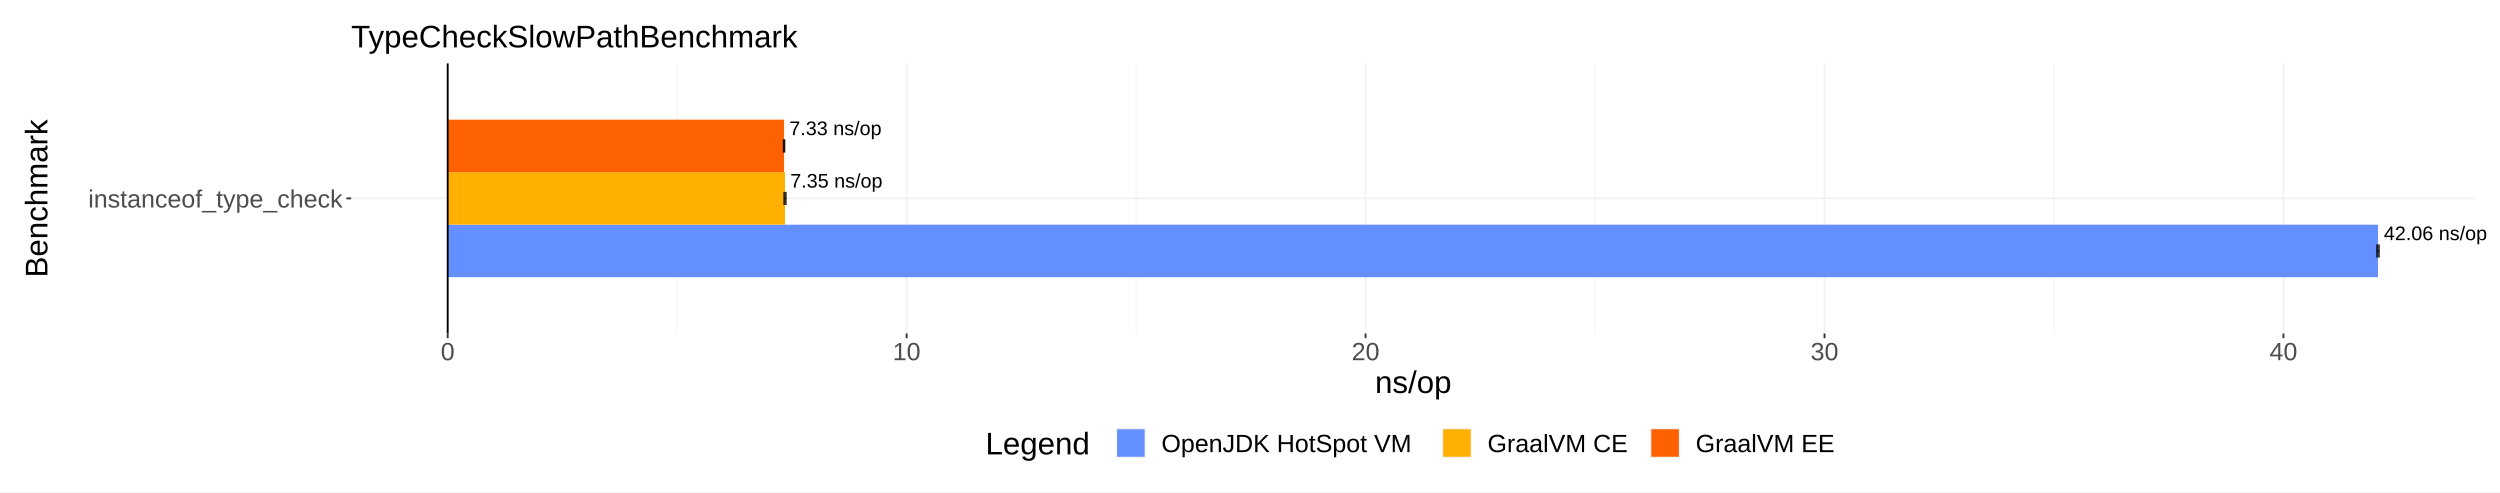
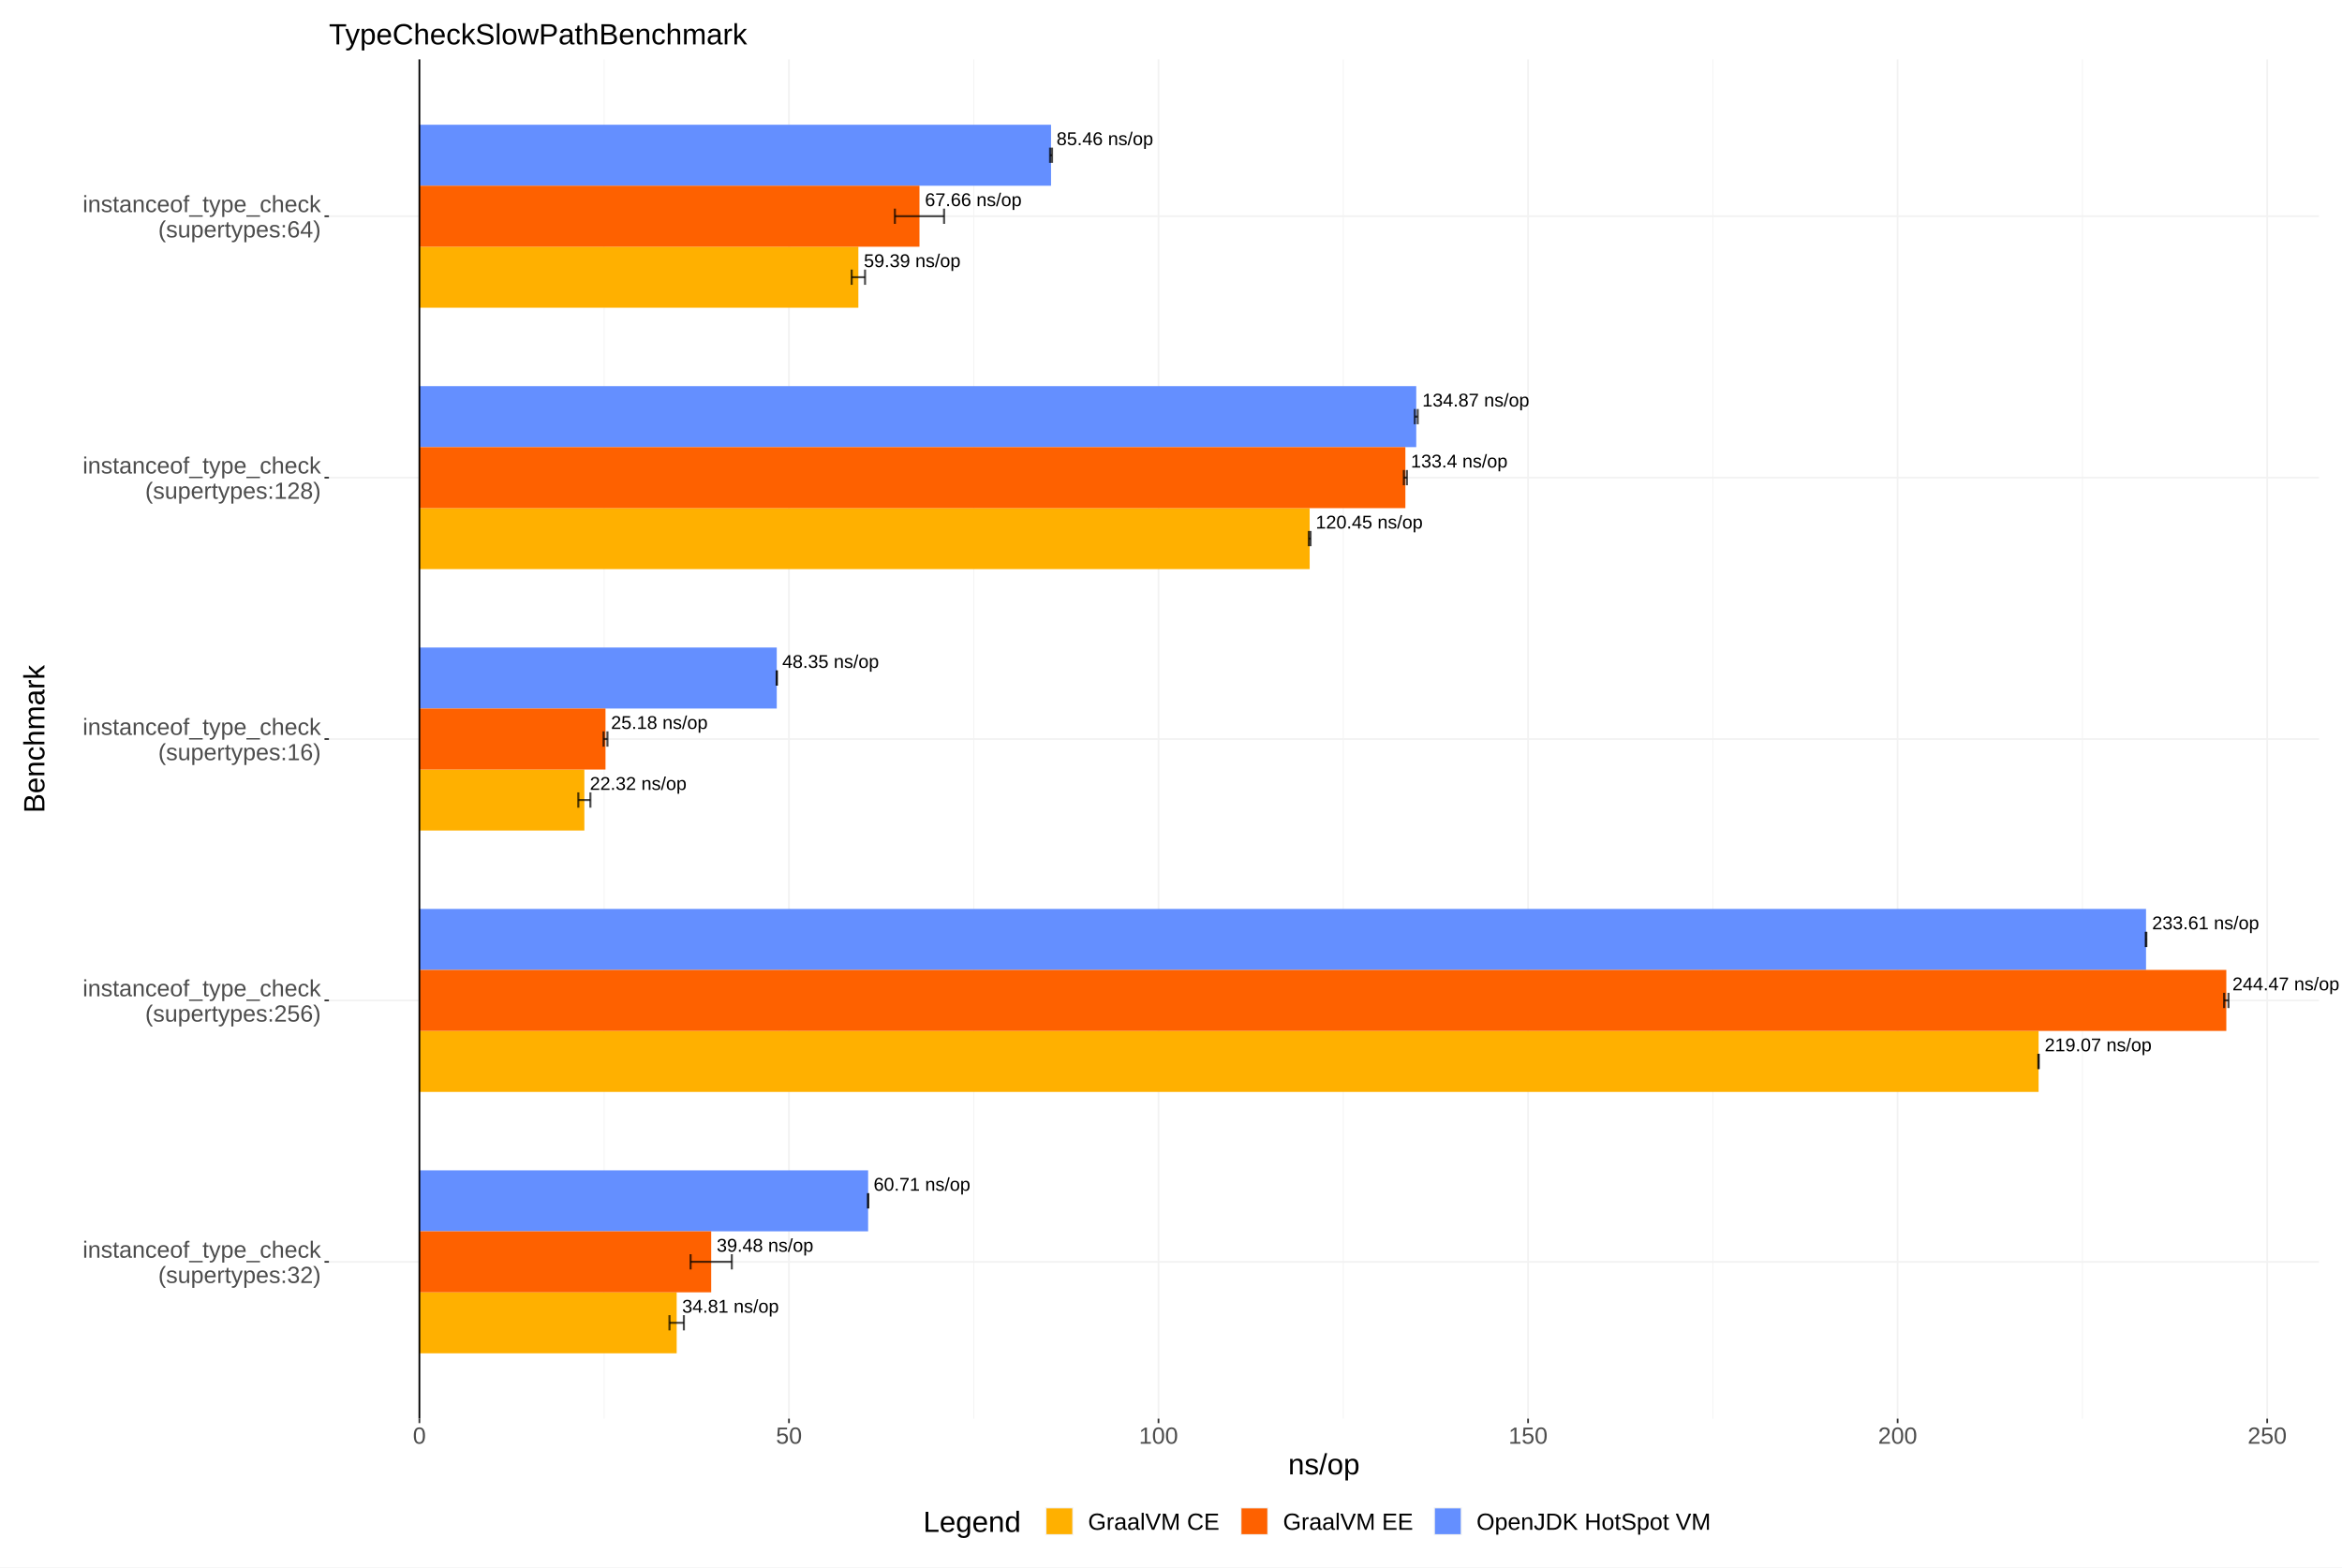
- <svg xmlns="http://www.w3.org/2000/svg" class="svglite" width="1440.00pt" height="283.46pt" viewBox="0 0 1440.00 283.46">
+ <svg xmlns="http://www.w3.org/2000/svg" class="svglite" width="1440.00pt" height="963.78pt" viewBox="0 0 1440.00 963.78">
  <defs>
    <style type="text/css">
    .svglite line, .svglite polyline, .svglite polygon, .svglite path, .svglite rect, .svglite circle {
      fill: none;
      stroke: #000000;
      stroke-linecap: round;
      stroke-linejoin: round;
      stroke-miterlimit: 10.00;
    }
    .svglite text {
      white-space: pre;
    }
  </style>
  </defs>
  <rect width="100%" height="100%" style="stroke: none; fill: #FFFFFF;" />
  <defs>
-     <clipPath id="cpMC4wMHwxNDQwLjAwfDAuMDB8MjgzLjQ2">
-       <rect x="0.00" y="0.00" width="1440.00" height="283.46" />
+     <clipPath id="cpMC4wMHwxNDQwLjAwfDAuMDB8OTYzLjc4">
+       <rect x="0.00" y="0.00" width="1440.00" height="963.78" />
    </clipPath>
  </defs>
-   <g clip-path="url(#cpMC4wMHwxNDQwLjAwfDAuMDB8MjgzLjQ2)">
-     <rect x="-0" y="0.00" width="1440.00" height="283.46" style="stroke-width: 1.07; stroke: #FFFFFF; fill: #FFFFFF;" />
-     <rect x="202.25" y="36.52" width="1223.57" height="155.54" style="stroke-width: 1.07; stroke: none;" />
-     <polyline points="390.05,192.07 390.05,36.52 " style="stroke-width: 0.53; stroke: #F2F2F2; stroke-linecap: butt;" />
-     <polyline points="654.39,192.07 654.39,36.52 " style="stroke-width: 0.53; stroke: #F2F2F2; stroke-linecap: butt;" />
-     <polyline points="918.74,192.07 918.74,36.52 " style="stroke-width: 0.53; stroke: #F2F2F2; stroke-linecap: butt;" />
-     <polyline points="1183.09,192.07 1183.09,36.52 " style="stroke-width: 0.53; stroke: #F2F2F2; stroke-linecap: butt;" />
-     <polyline points="202.25,114.29 1425.83,114.29 " style="stroke-width: 1.07; stroke: #F2F2F2; stroke-linecap: butt;" />
-     <polyline points="257.87,192.07 257.87,36.52 " style="stroke-width: 1.07; stroke: #F2F2F2; stroke-linecap: butt;" />
-     <polyline points="522.22,192.07 522.22,36.52 " style="stroke-width: 1.07; stroke: #F2F2F2; stroke-linecap: butt;" />
-     <polyline points="786.57,192.07 786.57,36.52 " style="stroke-width: 1.07; stroke: #F2F2F2; stroke-linecap: butt;" />
-     <polyline points="1050.92,192.07 1050.92,36.52 " style="stroke-width: 1.07; stroke: #F2F2F2; stroke-linecap: butt;" />
-     <polyline points="1315.26,192.07 1315.26,36.52 " style="stroke-width: 1.07; stroke: #F2F2F2; stroke-linecap: butt;" />
-     <rect x="257.87" y="129.42" width="1111.85" height="30.24" style="stroke-width: 1.07; stroke: none; stroke-linecap: butt; stroke-linejoin: miter; fill: #648FFF;" />
-     <rect x="257.87" y="99.17" width="194.30" height="30.24" style="stroke-width: 1.07; stroke: none; stroke-linecap: butt; stroke-linejoin: miter; fill: #FFB000;" />
-     <rect x="257.87" y="68.93" width="193.77" height="30.24" style="stroke-width: 1.07; stroke: none; stroke-linecap: butt; stroke-linejoin: miter; fill: #FE6100;" />
-     <text x="1373.09" y="138.32" style="font-size: 11.38px; font-family: &quot;Arial&quot;;" textLength="67.32px" lengthAdjust="spacingAndGlyphs">42.06 ns/op</text>
-     <text x="455.17" y="108.07" style="font-size: 11.38px; font-family: &quot;Arial&quot;;" textLength="60.08px" lengthAdjust="spacingAndGlyphs">7.35 ns/op</text>
-     <text x="454.64" y="77.83" style="font-size: 11.38px; font-family: &quot;Arial&quot;;" textLength="60.08px" lengthAdjust="spacingAndGlyphs">7.33 ns/op</text>
-     <polyline points="1370.21,148.32 1370.21,140.76 " style="stroke-width: 1.28; stroke: #000000; stroke-opacity: 0.70; stroke-linecap: butt;" />
-     <polyline points="1370.21,144.54 1369.23,144.54 " style="stroke-width: 1.28; stroke: #000000; stroke-opacity: 0.70; stroke-linecap: butt;" />
-     <polyline points="1369.23,148.32 1369.23,140.76 " style="stroke-width: 1.28; stroke: #000000; stroke-opacity: 0.70; stroke-linecap: butt;" />
-     <polyline points="452.56,118.08 452.56,110.51 " style="stroke-width: 1.28; stroke: #000000; stroke-opacity: 0.70; stroke-linecap: butt;" />
-     <polyline points="452.56,114.29 451.78,114.29 " style="stroke-width: 1.28; stroke: #000000; stroke-opacity: 0.70; stroke-linecap: butt;" />
-     <polyline points="451.78,118.08 451.78,110.51 " style="stroke-width: 1.28; stroke: #000000; stroke-opacity: 0.70; stroke-linecap: butt;" />
-     <polyline points="451.75,87.83 451.75,80.27 " style="stroke-width: 1.28; stroke: #000000; stroke-opacity: 0.70; stroke-linecap: butt;" />
-     <polyline points="451.75,84.05 451.52,84.05 " style="stroke-width: 1.28; stroke: #000000; stroke-opacity: 0.70; stroke-linecap: butt;" />
-     <polyline points="451.52,87.83 451.52,80.27 " style="stroke-width: 1.28; stroke: #000000; stroke-opacity: 0.70; stroke-linecap: butt;" />
-     <line x1="257.87" y1="192.07" x2="257.87" y2="36.52" style="stroke-width: 1.07; stroke-linecap: butt;" />
-     <text x="197.32" y="119.54" text-anchor="end" style="font-size: 14.40px;fill: #4D4D4D; font-family: &quot;Arial&quot;;" textLength="163.54px" lengthAdjust="spacingAndGlyphs">instanceof_type_check</text>
-     <polyline points="199.52,114.29 202.25,114.29 " style="stroke-width: 1.07; stroke: #333333; stroke-linecap: butt;" />
-     <polyline points="257.87,194.81 257.87,192.07 " style="stroke-width: 1.07; stroke: #333333; stroke-linecap: butt;" />
-     <polyline points="522.22,194.81 522.22,192.07 " style="stroke-width: 1.07; stroke: #333333; stroke-linecap: butt;" />
-     <polyline points="786.57,194.81 786.57,192.07 " style="stroke-width: 1.07; stroke: #333333; stroke-linecap: butt;" />
-     <polyline points="1050.92,194.81 1050.92,192.07 " style="stroke-width: 1.07; stroke: #333333; stroke-linecap: butt;" />
-     <polyline points="1315.26,194.81 1315.26,192.07 " style="stroke-width: 1.07; stroke: #333333; stroke-linecap: butt;" />
-     <text x="257.87" y="207.49" text-anchor="middle" style="font-size: 14.40px;fill: #4D4D4D; font-family: &quot;Arial&quot;;" textLength="9.16px" lengthAdjust="spacingAndGlyphs">0</text>
-     <text x="522.22" y="207.49" text-anchor="middle" style="font-size: 14.40px;fill: #4D4D4D; font-family: &quot;Arial&quot;;" textLength="18.32px" lengthAdjust="spacingAndGlyphs">10</text>
-     <text x="786.57" y="207.49" text-anchor="middle" style="font-size: 14.40px;fill: #4D4D4D; font-family: &quot;Arial&quot;;" textLength="18.32px" lengthAdjust="spacingAndGlyphs">20</text>
-     <text x="1050.92" y="207.49" text-anchor="middle" style="font-size: 14.40px;fill: #4D4D4D; font-family: &quot;Arial&quot;;" textLength="18.32px" lengthAdjust="spacingAndGlyphs">30</text>
-     <text x="1315.26" y="207.49" text-anchor="middle" style="font-size: 14.40px;fill: #4D4D4D; font-family: &quot;Arial&quot;;" textLength="18.32px" lengthAdjust="spacingAndGlyphs">40</text>
-     <text x="814.04" y="226.35" text-anchor="middle" style="font-size: 18.00px; font-family: &quot;Arial&quot;;" textLength="49.28px" lengthAdjust="spacingAndGlyphs">ns/op</text>
-     <text transform="translate(27.30,114.29) rotate(-90)" text-anchor="middle" style="font-size: 18.00px; font-family: &quot;Arial&quot;;" textLength="102.52px" lengthAdjust="spacingAndGlyphs">Benchmark</text>
-     <rect x="562.17" y="241.05" width="503.74" height="28.24" style="stroke-width: 1.07; stroke: none; fill: #FFFFFF;" />
-     <text x="567.65" y="261.73" style="font-size: 18.00px; font-family: &quot;Arial&quot;;" textLength="66.12px" lengthAdjust="spacingAndGlyphs">Legend</text>
-     <rect x="642.73" y="246.53" width="17.28" height="17.28" style="stroke-width: 1.07; stroke: none; fill: #F2F2F2;" />
-     <rect x="643.44" y="247.24" width="15.86" height="15.86" style="stroke-width: 1.07; stroke: none; stroke-linecap: butt; stroke-linejoin: miter; fill: #648FFF;" />
-     <rect x="830.56" y="246.53" width="17.28" height="17.28" style="stroke-width: 1.07; stroke: none; fill: #F2F2F2;" />
-     <rect x="831.27" y="247.24" width="15.86" height="15.86" style="stroke-width: 1.07; stroke: none; stroke-linecap: butt; stroke-linejoin: miter; fill: #FFB000;" />
-     <rect x="950.46" y="246.53" width="17.28" height="17.28" style="stroke-width: 1.07; stroke: none; fill: #F2F2F2;" />
-     <rect x="951.17" y="247.24" width="15.86" height="15.86" style="stroke-width: 1.07; stroke: none; stroke-linecap: butt; stroke-linejoin: miter; fill: #FE6100;" />
-     <text x="668.98" y="260.42" style="font-size: 14.40px; font-family: &quot;Arial&quot;;" textLength="152.61px" lengthAdjust="spacingAndGlyphs">OpenJDK HotSpot VM</text>
-     <text x="856.80" y="260.42" style="font-size: 14.40px; font-family: &quot;Arial&quot;;" textLength="84.69px" lengthAdjust="spacingAndGlyphs">GraalVM CE</text>
-     <text x="976.70" y="260.42" style="font-size: 14.40px; font-family: &quot;Arial&quot;;" textLength="83.73px" lengthAdjust="spacingAndGlyphs">GraalVM EE</text>
-     <text x="202.25" y="27.30" style="font-size: 18.00px; font-family: &quot;Arial&quot;;" textLength="280.96px" lengthAdjust="spacingAndGlyphs">TypeCheckSlowPathBenchmark</text>
+   <g clip-path="url(#cpMC4wMHwxNDQwLjAwfDAuMDB8OTYzLjc4)">
+     <rect x="-0" y="0" width="1440.00" height="963.78" style="stroke-width: 1.07; stroke: #FFFFFF; fill: #FFFFFF;" />
+     <rect x="202.25" y="36.52" width="1223.57" height="835.86" style="stroke-width: 1.07; stroke: none;" />
+     <polyline points="371.48,872.38 371.48,36.52 " style="stroke-width: 0.53; stroke: #F2F2F2; stroke-linecap: butt;" />
+     <polyline points="598.71,872.38 598.71,36.52 " style="stroke-width: 0.53; stroke: #F2F2F2; stroke-linecap: butt;" />
+     <polyline points="825.94,872.38 825.94,36.52 " style="stroke-width: 0.53; stroke: #F2F2F2; stroke-linecap: butt;" />
+     <polyline points="1053.16,872.38 1053.16,36.52 " style="stroke-width: 0.53; stroke: #F2F2F2; stroke-linecap: butt;" />
+     <polyline points="1280.39,872.38 1280.39,36.52 " style="stroke-width: 0.53; stroke: #F2F2F2; stroke-linecap: butt;" />
+     <polyline points="202.25,775.94 1425.83,775.94 " style="stroke-width: 1.07; stroke: #F2F2F2; stroke-linecap: butt;" />
+     <polyline points="202.25,615.19 1425.83,615.19 " style="stroke-width: 1.07; stroke: #F2F2F2; stroke-linecap: butt;" />
+     <polyline points="202.25,454.45 1425.83,454.45 " style="stroke-width: 1.07; stroke: #F2F2F2; stroke-linecap: butt;" />
+     <polyline points="202.25,293.71 1425.83,293.71 " style="stroke-width: 1.07; stroke: #F2F2F2; stroke-linecap: butt;" />
+     <polyline points="202.25,132.97 1425.83,132.97 " style="stroke-width: 1.07; stroke: #F2F2F2; stroke-linecap: butt;" />
+     <polyline points="257.87,872.38 257.87,36.52 " style="stroke-width: 1.07; stroke: #F2F2F2; stroke-linecap: butt;" />
+     <polyline points="485.10,872.38 485.10,36.52 " style="stroke-width: 1.07; stroke: #F2F2F2; stroke-linecap: butt;" />
+     <polyline points="712.32,872.38 712.32,36.52 " style="stroke-width: 1.07; stroke: #F2F2F2; stroke-linecap: butt;" />
+     <polyline points="939.55,872.38 939.55,36.52 " style="stroke-width: 1.07; stroke: #F2F2F2; stroke-linecap: butt;" />
+     <polyline points="1166.77,872.38 1166.77,36.52 " style="stroke-width: 1.07; stroke: #F2F2F2; stroke-linecap: butt;" />
+     <polyline points="1394.00,872.38 1394.00,36.52 " style="stroke-width: 1.07; stroke: #F2F2F2; stroke-linecap: butt;" />
+     <rect x="257.87" y="719.68" width="275.90" height="37.51" style="stroke-width: 1.07; stroke: none; stroke-linecap: butt; stroke-linejoin: miter; fill: #648FFF;" />
+     <rect x="257.87" y="794.69" width="158.19" height="37.51" style="stroke-width: 1.07; stroke: none; stroke-linecap: butt; stroke-linejoin: miter; fill: #FFB000;" />
+     <rect x="257.87" y="757.18" width="179.42" height="37.51" style="stroke-width: 1.07; stroke: none; stroke-linecap: butt; stroke-linejoin: miter; fill: #FE6100;" />
+     <rect x="257.87" y="558.93" width="1061.64" height="37.51" style="stroke-width: 1.07; stroke: none; stroke-linecap: butt; stroke-linejoin: miter; fill: #648FFF;" />
+     <rect x="257.87" y="633.95" width="995.57" height="37.51" style="stroke-width: 1.07; stroke: none; stroke-linecap: butt; stroke-linejoin: miter; fill: #FFB000;" />
+     <rect x="257.87" y="596.44" width="1111.00" height="37.51" style="stroke-width: 1.07; stroke: none; stroke-linecap: butt; stroke-linejoin: miter; fill: #FE6100;" />
+     <rect x="257.87" y="398.19" width="219.73" height="37.51" style="stroke-width: 1.07; stroke: none; stroke-linecap: butt; stroke-linejoin: miter; fill: #648FFF;" />
+     <rect x="257.87" y="473.21" width="101.43" height="37.51" style="stroke-width: 1.07; stroke: none; stroke-linecap: butt; stroke-linejoin: miter; fill: #FFB000;" />
+     <rect x="257.87" y="435.70" width="114.43" height="37.51" style="stroke-width: 1.07; stroke: none; stroke-linecap: butt; stroke-linejoin: miter; fill: #FE6100;" />
+     <rect x="257.87" y="237.45" width="612.92" height="37.51" style="stroke-width: 1.07; stroke: none; stroke-linecap: butt; stroke-linejoin: miter; fill: #648FFF;" />
+     <rect x="257.87" y="312.46" width="547.39" height="37.51" style="stroke-width: 1.07; stroke: none; stroke-linecap: butt; stroke-linejoin: miter; fill: #FFB000;" />
+     <rect x="257.87" y="274.96" width="606.24" height="37.51" style="stroke-width: 1.07; stroke: none; stroke-linecap: butt; stroke-linejoin: miter; fill: #FE6100;" />
+     <rect x="257.87" y="76.71" width="388.37" height="37.51" style="stroke-width: 1.07; stroke: none; stroke-linecap: butt; stroke-linejoin: miter; fill: #648FFF;" />
+     <rect x="257.87" y="151.72" width="269.90" height="37.51" style="stroke-width: 1.07; stroke: none; stroke-linecap: butt; stroke-linejoin: miter; fill: #FFB000;" />
+     <rect x="257.87" y="114.21" width="307.48" height="37.51" style="stroke-width: 1.07; stroke: none; stroke-linecap: butt; stroke-linejoin: miter; fill: #FE6100;" />
+     <text x="537.14" y="732.21" style="font-size: 11.38px; font-family: &quot;Liberation Sans&quot;;" textLength="67.32px" lengthAdjust="spacingAndGlyphs">60.71 ns/op</text>
+     <text x="419.43" y="807.22" style="font-size: 11.38px; font-family: &quot;Liberation Sans&quot;;" textLength="67.32px" lengthAdjust="spacingAndGlyphs">34.81 ns/op</text>
+     <text x="440.66" y="769.72" style="font-size: 11.38px; font-family: &quot;Liberation Sans&quot;;" textLength="67.32px" lengthAdjust="spacingAndGlyphs">39.48 ns/op</text>
+     <text x="1323.24" y="571.47" style="font-size: 11.38px; font-family: &quot;Liberation Sans&quot;;" textLength="74.56px" lengthAdjust="spacingAndGlyphs">233.61 ns/op</text>
+     <text x="1257.17" y="646.48" style="font-size: 11.38px; font-family: &quot;Liberation Sans&quot;;" textLength="74.56px" lengthAdjust="spacingAndGlyphs">219.07 ns/op</text>
+     <text x="1372.60" y="608.97" style="font-size: 11.38px; font-family: &quot;Liberation Sans&quot;;" textLength="74.56px" lengthAdjust="spacingAndGlyphs">244.47 ns/op</text>
+     <text x="480.97" y="410.72" style="font-size: 11.38px; font-family: &quot;Liberation Sans&quot;;" textLength="67.32px" lengthAdjust="spacingAndGlyphs">48.35 ns/op</text>
+     <text x="362.67" y="485.74" style="font-size: 11.38px; font-family: &quot;Liberation Sans&quot;;" textLength="67.32px" lengthAdjust="spacingAndGlyphs">22.32 ns/op</text>
+     <text x="375.67" y="448.23" style="font-size: 11.38px; font-family: &quot;Liberation Sans&quot;;" textLength="67.32px" lengthAdjust="spacingAndGlyphs">25.18 ns/op</text>
+     <text x="874.52" y="249.98" style="font-size: 11.38px; font-family: &quot;Liberation Sans&quot;;" textLength="74.56px" lengthAdjust="spacingAndGlyphs">134.87 ns/op</text>
+     <text x="808.99" y="325.00" style="font-size: 11.38px; font-family: &quot;Liberation Sans&quot;;" textLength="74.56px" lengthAdjust="spacingAndGlyphs">120.45 ns/op</text>
+     <text x="867.48" y="287.49" style="font-size: 11.38px; font-family: &quot;Liberation Sans&quot;;" textLength="67.32px" lengthAdjust="spacingAndGlyphs">133.4 ns/op</text>
+     <text x="649.61" y="89.24" style="font-size: 11.38px; font-family: &quot;Liberation Sans&quot;;" textLength="67.32px" lengthAdjust="spacingAndGlyphs">85.46 ns/op</text>
+     <text x="531.14" y="164.25" style="font-size: 11.38px; font-family: &quot;Liberation Sans&quot;;" textLength="67.32px" lengthAdjust="spacingAndGlyphs">59.39 ns/op</text>
+     <text x="568.72" y="126.75" style="font-size: 11.38px; font-family: &quot;Liberation Sans&quot;;" textLength="67.32px" lengthAdjust="spacingAndGlyphs">67.66 ns/op</text>
+     <polyline points="533.78,743.12 533.78,733.74 " style="stroke-width: 1.28; stroke: #000000; stroke-opacity: 0.70; stroke-linecap: butt;" />
+     <polyline points="533.78,738.43 533.76,738.43 " style="stroke-width: 1.28; stroke: #000000; stroke-opacity: 0.70; stroke-linecap: butt;" />
+     <polyline points="533.76,743.12 533.76,733.74 " style="stroke-width: 1.28; stroke: #000000; stroke-opacity: 0.70; stroke-linecap: butt;" />
+     <polyline points="420.49,818.13 420.49,808.75 " style="stroke-width: 1.28; stroke: #000000; stroke-opacity: 0.70; stroke-linecap: butt;" />
+     <polyline points="420.49,813.44 411.64,813.44 " style="stroke-width: 1.28; stroke: #000000; stroke-opacity: 0.70; stroke-linecap: butt;" />
+     <polyline points="411.64,818.13 411.64,808.75 " style="stroke-width: 1.28; stroke: #000000; stroke-opacity: 0.70; stroke-linecap: butt;" />
+     <polyline points="449.96,780.63 449.96,771.25 " style="stroke-width: 1.28; stroke: #000000; stroke-opacity: 0.70; stroke-linecap: butt;" />
+     <polyline points="449.96,775.94 424.62,775.94 " style="stroke-width: 1.28; stroke: #000000; stroke-opacity: 0.70; stroke-linecap: butt;" />
+     <polyline points="424.62,780.63 424.62,771.25 " style="stroke-width: 1.28; stroke: #000000; stroke-opacity: 0.70; stroke-linecap: butt;" />
+     <polyline points="1319.70,582.38 1319.70,573.00 " style="stroke-width: 1.28; stroke: #000000; stroke-opacity: 0.70; stroke-linecap: butt;" />
+     <polyline points="1319.70,577.69 1319.34,577.69 " style="stroke-width: 1.28; stroke: #000000; stroke-opacity: 0.70; stroke-linecap: butt;" />
+     <polyline points="1319.34,582.38 1319.34,573.00 " style="stroke-width: 1.28; stroke: #000000; stroke-opacity: 0.70; stroke-linecap: butt;" />
+     <polyline points="1253.56,657.39 1253.56,648.01 " style="stroke-width: 1.28; stroke: #000000; stroke-opacity: 0.70; stroke-linecap: butt;" />
+     <polyline points="1253.56,652.70 1253.31,652.70 " style="stroke-width: 1.28; stroke: #000000; stroke-opacity: 0.70; stroke-linecap: butt;" />
+     <polyline points="1253.31,657.39 1253.31,648.01 " style="stroke-width: 1.28; stroke: #000000; stroke-opacity: 0.70; stroke-linecap: butt;" />
+     <polyline points="1370.21,619.88 1370.21,610.51 " style="stroke-width: 1.28; stroke: #000000; stroke-opacity: 0.70; stroke-linecap: butt;" />
+     <polyline points="1370.21,615.19 1367.53,615.19 " style="stroke-width: 1.28; stroke: #000000; stroke-opacity: 0.70; stroke-linecap: butt;" />
+     <polyline points="1367.53,619.88 1367.53,610.51 " style="stroke-width: 1.28; stroke: #000000; stroke-opacity: 0.70; stroke-linecap: butt;" />
+     <polyline points="477.67,421.63 477.67,412.26 " style="stroke-width: 1.28; stroke: #000000; stroke-opacity: 0.70; stroke-linecap: butt;" />
+     <polyline points="477.67,416.95 477.53,416.95 " style="stroke-width: 1.28; stroke: #000000; stroke-opacity: 0.70; stroke-linecap: butt;" />
+     <polyline points="477.53,421.63 477.53,412.26 " style="stroke-width: 1.28; stroke: #000000; stroke-opacity: 0.70; stroke-linecap: butt;" />
+     <polyline points="363.02,496.65 363.02,487.27 " style="stroke-width: 1.28; stroke: #000000; stroke-opacity: 0.70; stroke-linecap: butt;" />
+     <polyline points="363.02,491.96 355.59,491.96 " style="stroke-width: 1.28; stroke: #000000; stroke-opacity: 0.70; stroke-linecap: butt;" />
+     <polyline points="355.59,496.65 355.59,487.27 " style="stroke-width: 1.28; stroke: #000000; stroke-opacity: 0.70; stroke-linecap: butt;" />
+     <polyline points="373.50,459.14 373.50,449.76 " style="stroke-width: 1.28; stroke: #000000; stroke-opacity: 0.70; stroke-linecap: butt;" />
+     <polyline points="373.50,454.45 371.11,454.45 " style="stroke-width: 1.28; stroke: #000000; stroke-opacity: 0.70; stroke-linecap: butt;" />
+     <polyline points="371.11,459.14 371.11,449.76 " style="stroke-width: 1.28; stroke: #000000; stroke-opacity: 0.70; stroke-linecap: butt;" />
+     <polyline points="871.70,260.89 871.70,251.52 " style="stroke-width: 1.28; stroke: #000000; stroke-opacity: 0.70; stroke-linecap: butt;" />
+     <polyline points="871.70,256.20 869.89,256.20 " style="stroke-width: 1.28; stroke: #000000; stroke-opacity: 0.70; stroke-linecap: butt;" />
+     <polyline points="869.89,260.89 869.89,251.52 " style="stroke-width: 1.28; stroke: #000000; stroke-opacity: 0.70; stroke-linecap: butt;" />
+     <polyline points="805.79,335.90 805.79,326.53 " style="stroke-width: 1.28; stroke: #000000; stroke-opacity: 0.70; stroke-linecap: butt;" />
+     <polyline points="805.79,331.22 804.73,331.22 " style="stroke-width: 1.28; stroke: #000000; stroke-opacity: 0.70; stroke-linecap: butt;" />
+     <polyline points="804.73,335.90 804.73,326.53 " style="stroke-width: 1.28; stroke: #000000; stroke-opacity: 0.70; stroke-linecap: butt;" />
+     <polyline points="865.04,298.40 865.04,289.02 " style="stroke-width: 1.28; stroke: #000000; stroke-opacity: 0.70; stroke-linecap: butt;" />
+     <polyline points="865.04,293.71 863.18,293.71 " style="stroke-width: 1.28; stroke: #000000; stroke-opacity: 0.70; stroke-linecap: butt;" />
+     <polyline points="863.18,298.40 863.18,289.02 " style="stroke-width: 1.28; stroke: #000000; stroke-opacity: 0.70; stroke-linecap: butt;" />
+     <polyline points="646.85,100.15 646.85,90.77 " style="stroke-width: 1.28; stroke: #000000; stroke-opacity: 0.70; stroke-linecap: butt;" />
+     <polyline points="646.85,95.46 645.64,95.46 " style="stroke-width: 1.28; stroke: #000000; stroke-opacity: 0.70; stroke-linecap: butt;" />
+     <polyline points="645.64,100.15 645.64,90.77 " style="stroke-width: 1.28; stroke: #000000; stroke-opacity: 0.70; stroke-linecap: butt;" />
+     <polyline points="531.88,175.16 531.88,165.79 " style="stroke-width: 1.28; stroke: #000000; stroke-opacity: 0.70; stroke-linecap: butt;" />
+     <polyline points="531.88,170.47 523.66,170.47 " style="stroke-width: 1.28; stroke: #000000; stroke-opacity: 0.70; stroke-linecap: butt;" />
+     <polyline points="523.66,175.16 523.66,165.79 " style="stroke-width: 1.28; stroke: #000000; stroke-opacity: 0.70; stroke-linecap: butt;" />
+     <polyline points="580.48,137.66 580.48,128.28 " style="stroke-width: 1.28; stroke: #000000; stroke-opacity: 0.70; stroke-linecap: butt;" />
+     <polyline points="580.48,132.97 550.23,132.97 " style="stroke-width: 1.28; stroke: #000000; stroke-opacity: 0.70; stroke-linecap: butt;" />
+     <polyline points="550.23,137.66 550.23,128.28 " style="stroke-width: 1.28; stroke: #000000; stroke-opacity: 0.70; stroke-linecap: butt;" />
+     <line x1="257.87" y1="872.38" x2="257.87" y2="36.52" style="stroke-width: 1.07; stroke-linecap: butt;" />
+     <text x="197.32" y="773.41" text-anchor="end" style="font-size: 14.40px;fill: #4D4D4D; font-family: &quot;Liberation Sans&quot;;" textLength="163.54px" lengthAdjust="spacingAndGlyphs">instanceof_type_check</text>
+     <text x="197.32" y="788.96" text-anchor="end" style="font-size: 14.40px;fill: #4D4D4D; font-family: &quot;Liberation Sans&quot;;" textLength="114.57px" lengthAdjust="spacingAndGlyphs">(supertypes:32)</text>
+     <text x="197.32" y="612.66" text-anchor="end" style="font-size: 14.40px;fill: #4D4D4D; font-family: &quot;Liberation Sans&quot;;" textLength="163.54px" lengthAdjust="spacingAndGlyphs">instanceof_type_check</text>
+     <text x="197.32" y="628.22" text-anchor="end" style="font-size: 14.40px;fill: #4D4D4D; font-family: &quot;Liberation Sans&quot;;" textLength="123.73px" lengthAdjust="spacingAndGlyphs">(supertypes:256)</text>
+     <text x="197.32" y="451.92" text-anchor="end" style="font-size: 14.40px;fill: #4D4D4D; font-family: &quot;Liberation Sans&quot;;" textLength="163.54px" lengthAdjust="spacingAndGlyphs">instanceof_type_check</text>
+     <text x="197.32" y="467.47" text-anchor="end" style="font-size: 14.40px;fill: #4D4D4D; font-family: &quot;Liberation Sans&quot;;" textLength="114.57px" lengthAdjust="spacingAndGlyphs">(supertypes:16)</text>
+     <text x="197.32" y="291.18" text-anchor="end" style="font-size: 14.40px;fill: #4D4D4D; font-family: &quot;Liberation Sans&quot;;" textLength="163.54px" lengthAdjust="spacingAndGlyphs">instanceof_type_check</text>
+     <text x="197.32" y="306.73" text-anchor="end" style="font-size: 14.40px;fill: #4D4D4D; font-family: &quot;Liberation Sans&quot;;" textLength="123.73px" lengthAdjust="spacingAndGlyphs">(supertypes:128)</text>
+     <text x="197.32" y="130.44" text-anchor="end" style="font-size: 14.40px;fill: #4D4D4D; font-family: &quot;Liberation Sans&quot;;" textLength="163.54px" lengthAdjust="spacingAndGlyphs">instanceof_type_check</text>
+     <text x="197.32" y="145.99" text-anchor="end" style="font-size: 14.40px;fill: #4D4D4D; font-family: &quot;Liberation Sans&quot;;" textLength="114.57px" lengthAdjust="spacingAndGlyphs">(supertypes:64)</text>
+     <polyline points="199.52,775.94 202.25,775.94 " style="stroke-width: 1.07; stroke: #333333; stroke-linecap: butt;" />
+     <polyline points="199.52,615.19 202.25,615.19 " style="stroke-width: 1.07; stroke: #333333; stroke-linecap: butt;" />
+     <polyline points="199.52,454.45 202.25,454.45 " style="stroke-width: 1.07; stroke: #333333; stroke-linecap: butt;" />
+     <polyline points="199.52,293.71 202.25,293.71 " style="stroke-width: 1.07; stroke: #333333; stroke-linecap: butt;" />
+     <polyline points="199.52,132.97 202.25,132.97 " style="stroke-width: 1.07; stroke: #333333; stroke-linecap: butt;" />
+     <polyline points="257.87,875.12 257.87,872.38 " style="stroke-width: 1.07; stroke: #333333; stroke-linecap: butt;" />
+     <polyline points="485.10,875.12 485.10,872.38 " style="stroke-width: 1.07; stroke: #333333; stroke-linecap: butt;" />
+     <polyline points="712.32,875.12 712.32,872.38 " style="stroke-width: 1.07; stroke: #333333; stroke-linecap: butt;" />
+     <polyline points="939.55,875.12 939.55,872.38 " style="stroke-width: 1.07; stroke: #333333; stroke-linecap: butt;" />
+     <polyline points="1166.77,875.12 1166.77,872.38 " style="stroke-width: 1.07; stroke: #333333; stroke-linecap: butt;" />
+     <polyline points="1394.00,875.12 1394.00,872.38 " style="stroke-width: 1.07; stroke: #333333; stroke-linecap: butt;" />
+     <text x="257.87" y="887.80" text-anchor="middle" style="font-size: 14.40px;fill: #4D4D4D; font-family: &quot;Liberation Sans&quot;;" textLength="9.16px" lengthAdjust="spacingAndGlyphs">0</text>
+     <text x="485.10" y="887.80" text-anchor="middle" style="font-size: 14.40px;fill: #4D4D4D; font-family: &quot;Liberation Sans&quot;;" textLength="18.32px" lengthAdjust="spacingAndGlyphs">50</text>
+     <text x="712.32" y="887.80" text-anchor="middle" style="font-size: 14.40px;fill: #4D4D4D; font-family: &quot;Liberation Sans&quot;;" textLength="27.48px" lengthAdjust="spacingAndGlyphs">100</text>
+     <text x="939.55" y="887.80" text-anchor="middle" style="font-size: 14.40px;fill: #4D4D4D; font-family: &quot;Liberation Sans&quot;;" textLength="27.48px" lengthAdjust="spacingAndGlyphs">150</text>
+     <text x="1166.77" y="887.80" text-anchor="middle" style="font-size: 14.40px;fill: #4D4D4D; font-family: &quot;Liberation Sans&quot;;" textLength="27.48px" lengthAdjust="spacingAndGlyphs">200</text>
+     <text x="1394.00" y="887.80" text-anchor="middle" style="font-size: 14.40px;fill: #4D4D4D; font-family: &quot;Liberation Sans&quot;;" textLength="27.48px" lengthAdjust="spacingAndGlyphs">250</text>
+     <text x="814.04" y="906.66" text-anchor="middle" style="font-size: 18.00px; font-family: &quot;Liberation Sans&quot;;" textLength="49.28px" lengthAdjust="spacingAndGlyphs">ns/op</text>
+     <text transform="translate(27.30,454.45) rotate(-90)" text-anchor="middle" style="font-size: 18.00px; font-family: &quot;Liberation Sans&quot;;" textLength="102.52px" lengthAdjust="spacingAndGlyphs">Benchmark</text>
+     <rect x="562.17" y="921.37" width="503.74" height="28.24" style="stroke-width: 1.07; stroke: none; fill: #FFFFFF;" />
+     <text x="567.65" y="942.05" style="font-size: 18.00px; font-family: &quot;Liberation Sans&quot;;" textLength="66.12px" lengthAdjust="spacingAndGlyphs">Legend</text>
+     <rect x="642.73" y="926.85" width="17.28" height="17.28" style="stroke-width: 1.07; stroke: none; fill: #F2F2F2;" />
+     <rect x="643.44" y="927.56" width="15.86" height="15.86" style="stroke-width: 1.07; stroke: none; stroke-linecap: butt; stroke-linejoin: miter; fill: #FFB000;" />
+     <rect x="762.63" y="926.85" width="17.28" height="17.28" style="stroke-width: 1.07; stroke: none; fill: #F2F2F2;" />
+     <rect x="763.34" y="927.56" width="15.86" height="15.86" style="stroke-width: 1.07; stroke: none; stroke-linecap: butt; stroke-linejoin: miter; fill: #FE6100;" />
+     <rect x="881.57" y="926.85" width="17.28" height="17.28" style="stroke-width: 1.07; stroke: none; fill: #F2F2F2;" />
+     <rect x="882.28" y="927.56" width="15.86" height="15.86" style="stroke-width: 1.07; stroke: none; stroke-linecap: butt; stroke-linejoin: miter; fill: #648FFF;" />
+     <text x="668.98" y="940.73" style="font-size: 14.40px; font-family: &quot;Liberation Sans&quot;;" textLength="84.69px" lengthAdjust="spacingAndGlyphs">GraalVM CE</text>
+     <text x="788.88" y="940.73" style="font-size: 14.40px; font-family: &quot;Liberation Sans&quot;;" textLength="83.73px" lengthAdjust="spacingAndGlyphs">GraalVM EE</text>
+     <text x="907.82" y="940.73" style="font-size: 14.40px; font-family: &quot;Liberation Sans&quot;;" textLength="152.61px" lengthAdjust="spacingAndGlyphs">OpenJDK HotSpot VM</text>
+     <text x="202.25" y="27.30" style="font-size: 18.00px; font-family: &quot;Liberation Sans&quot;;" textLength="280.96px" lengthAdjust="spacingAndGlyphs">TypeCheckSlowPathBenchmark</text>
  </g>
</svg>
